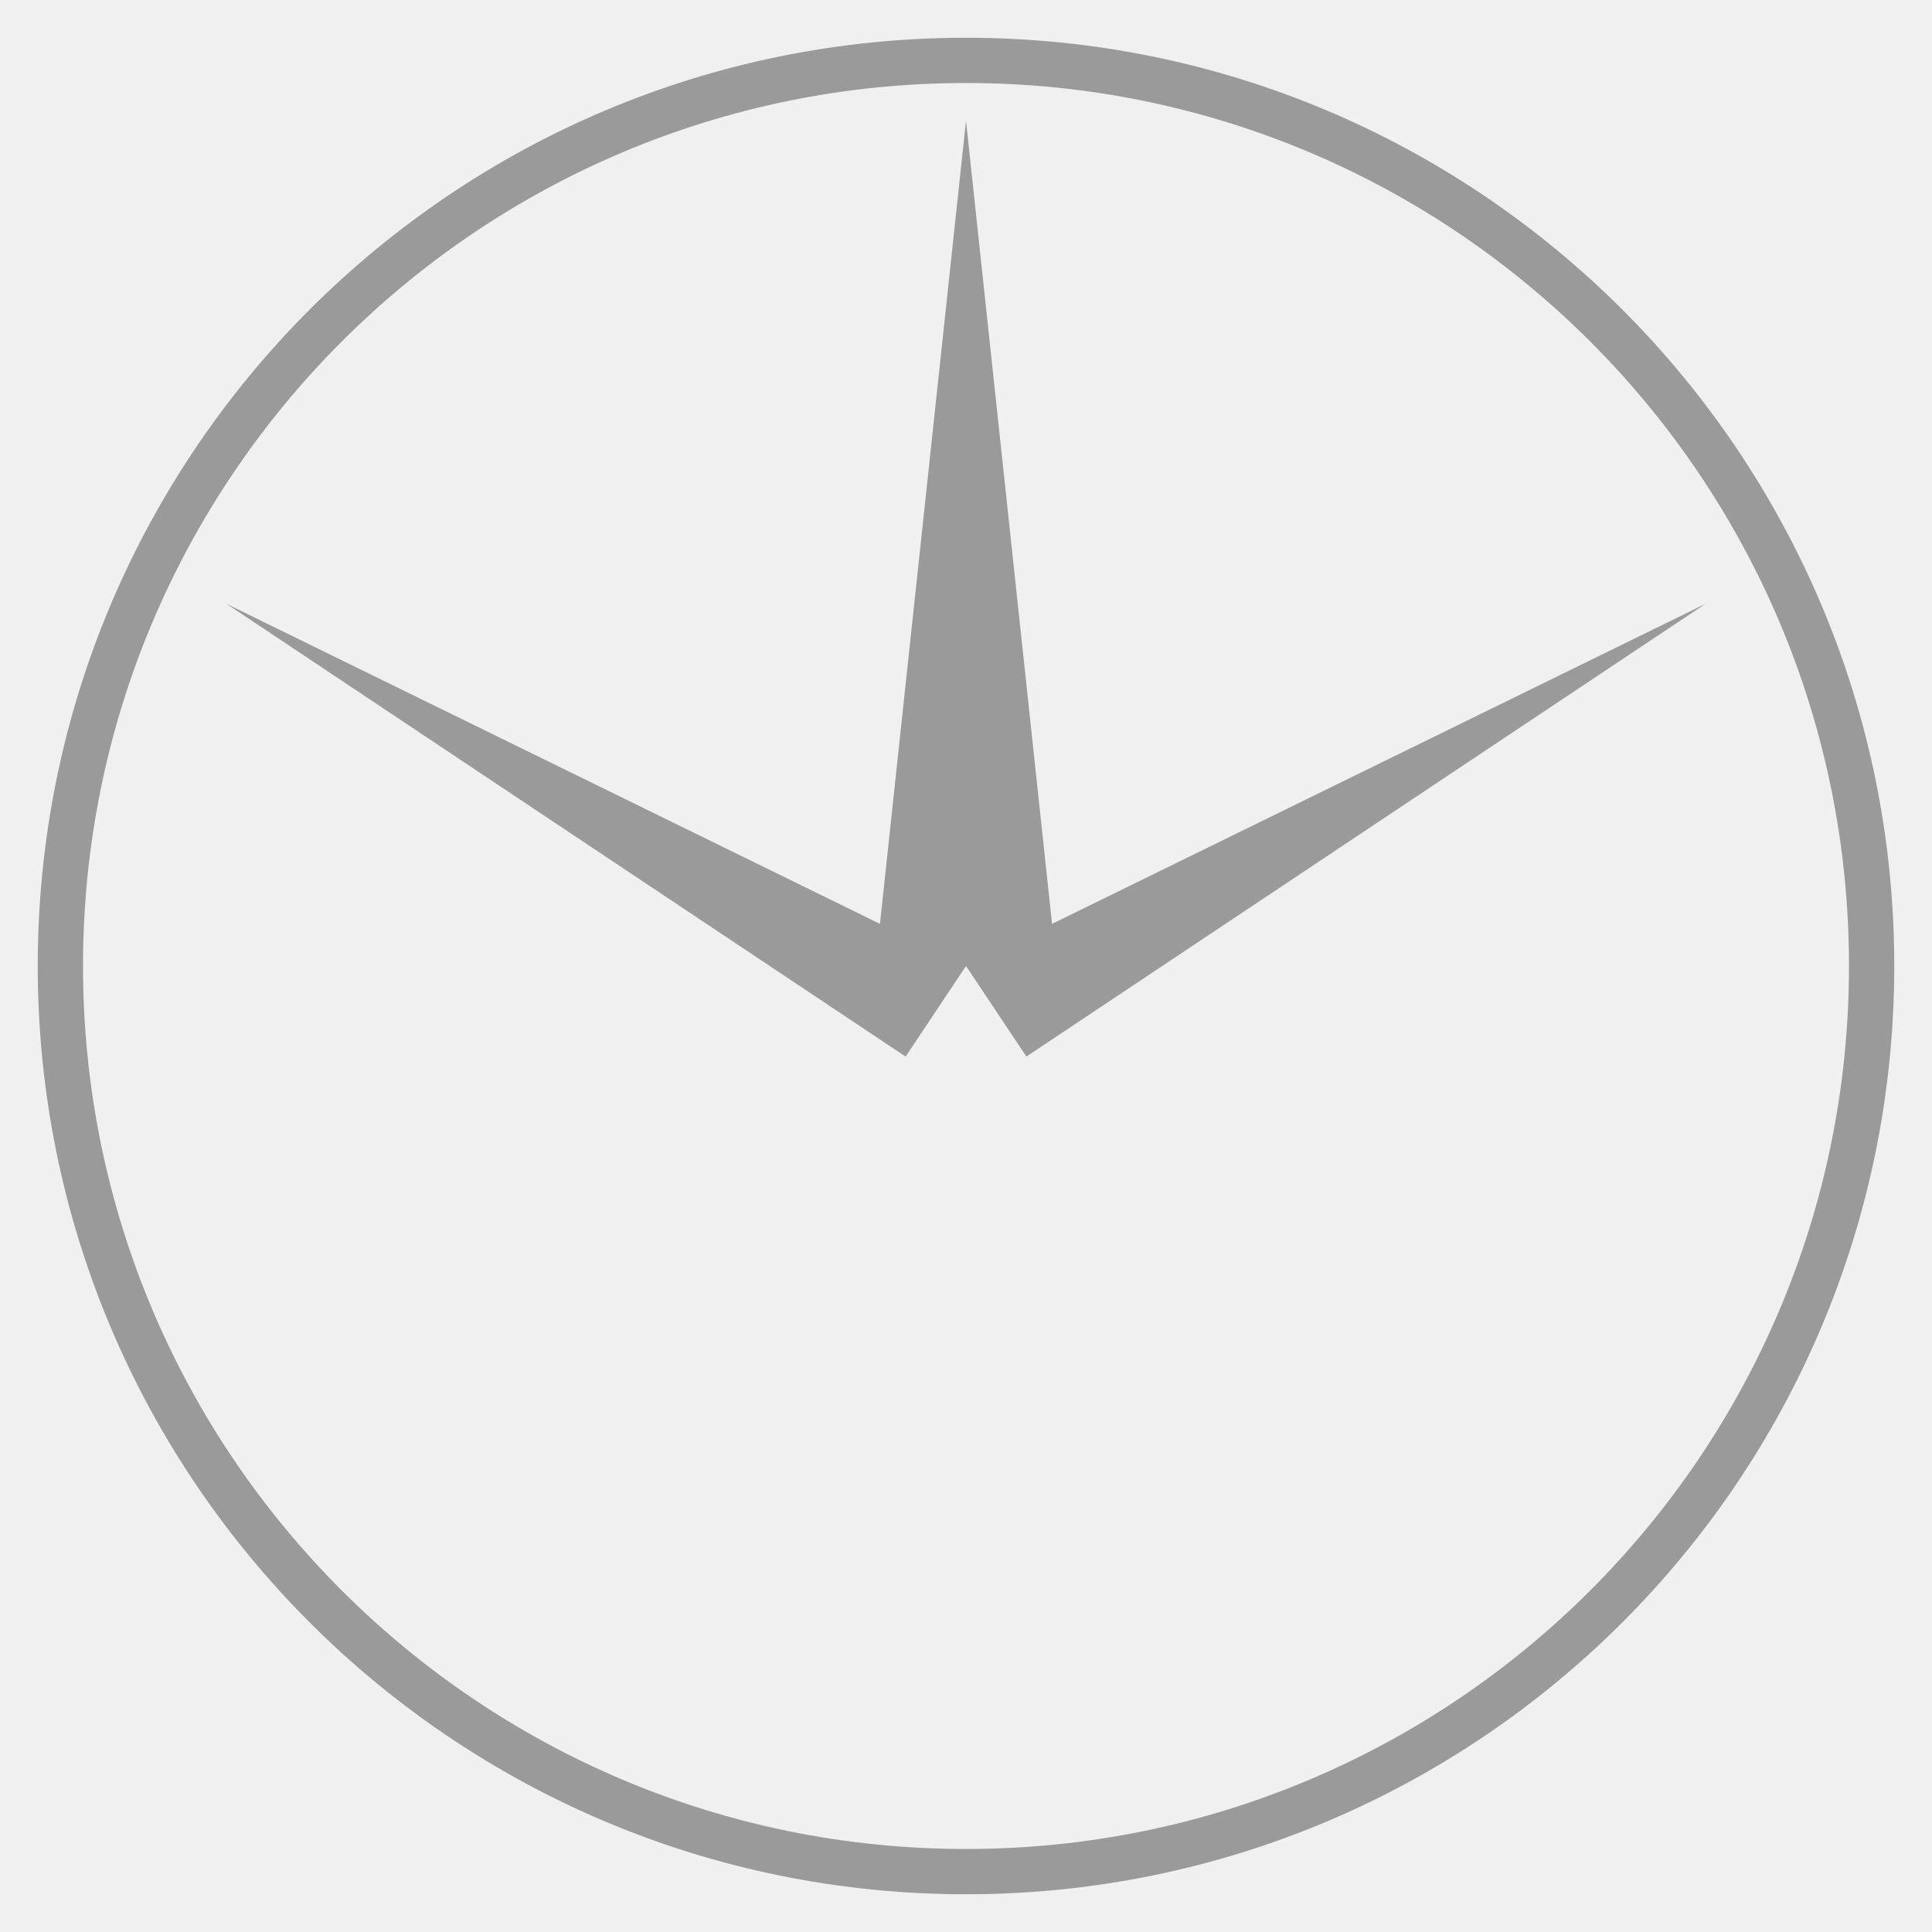
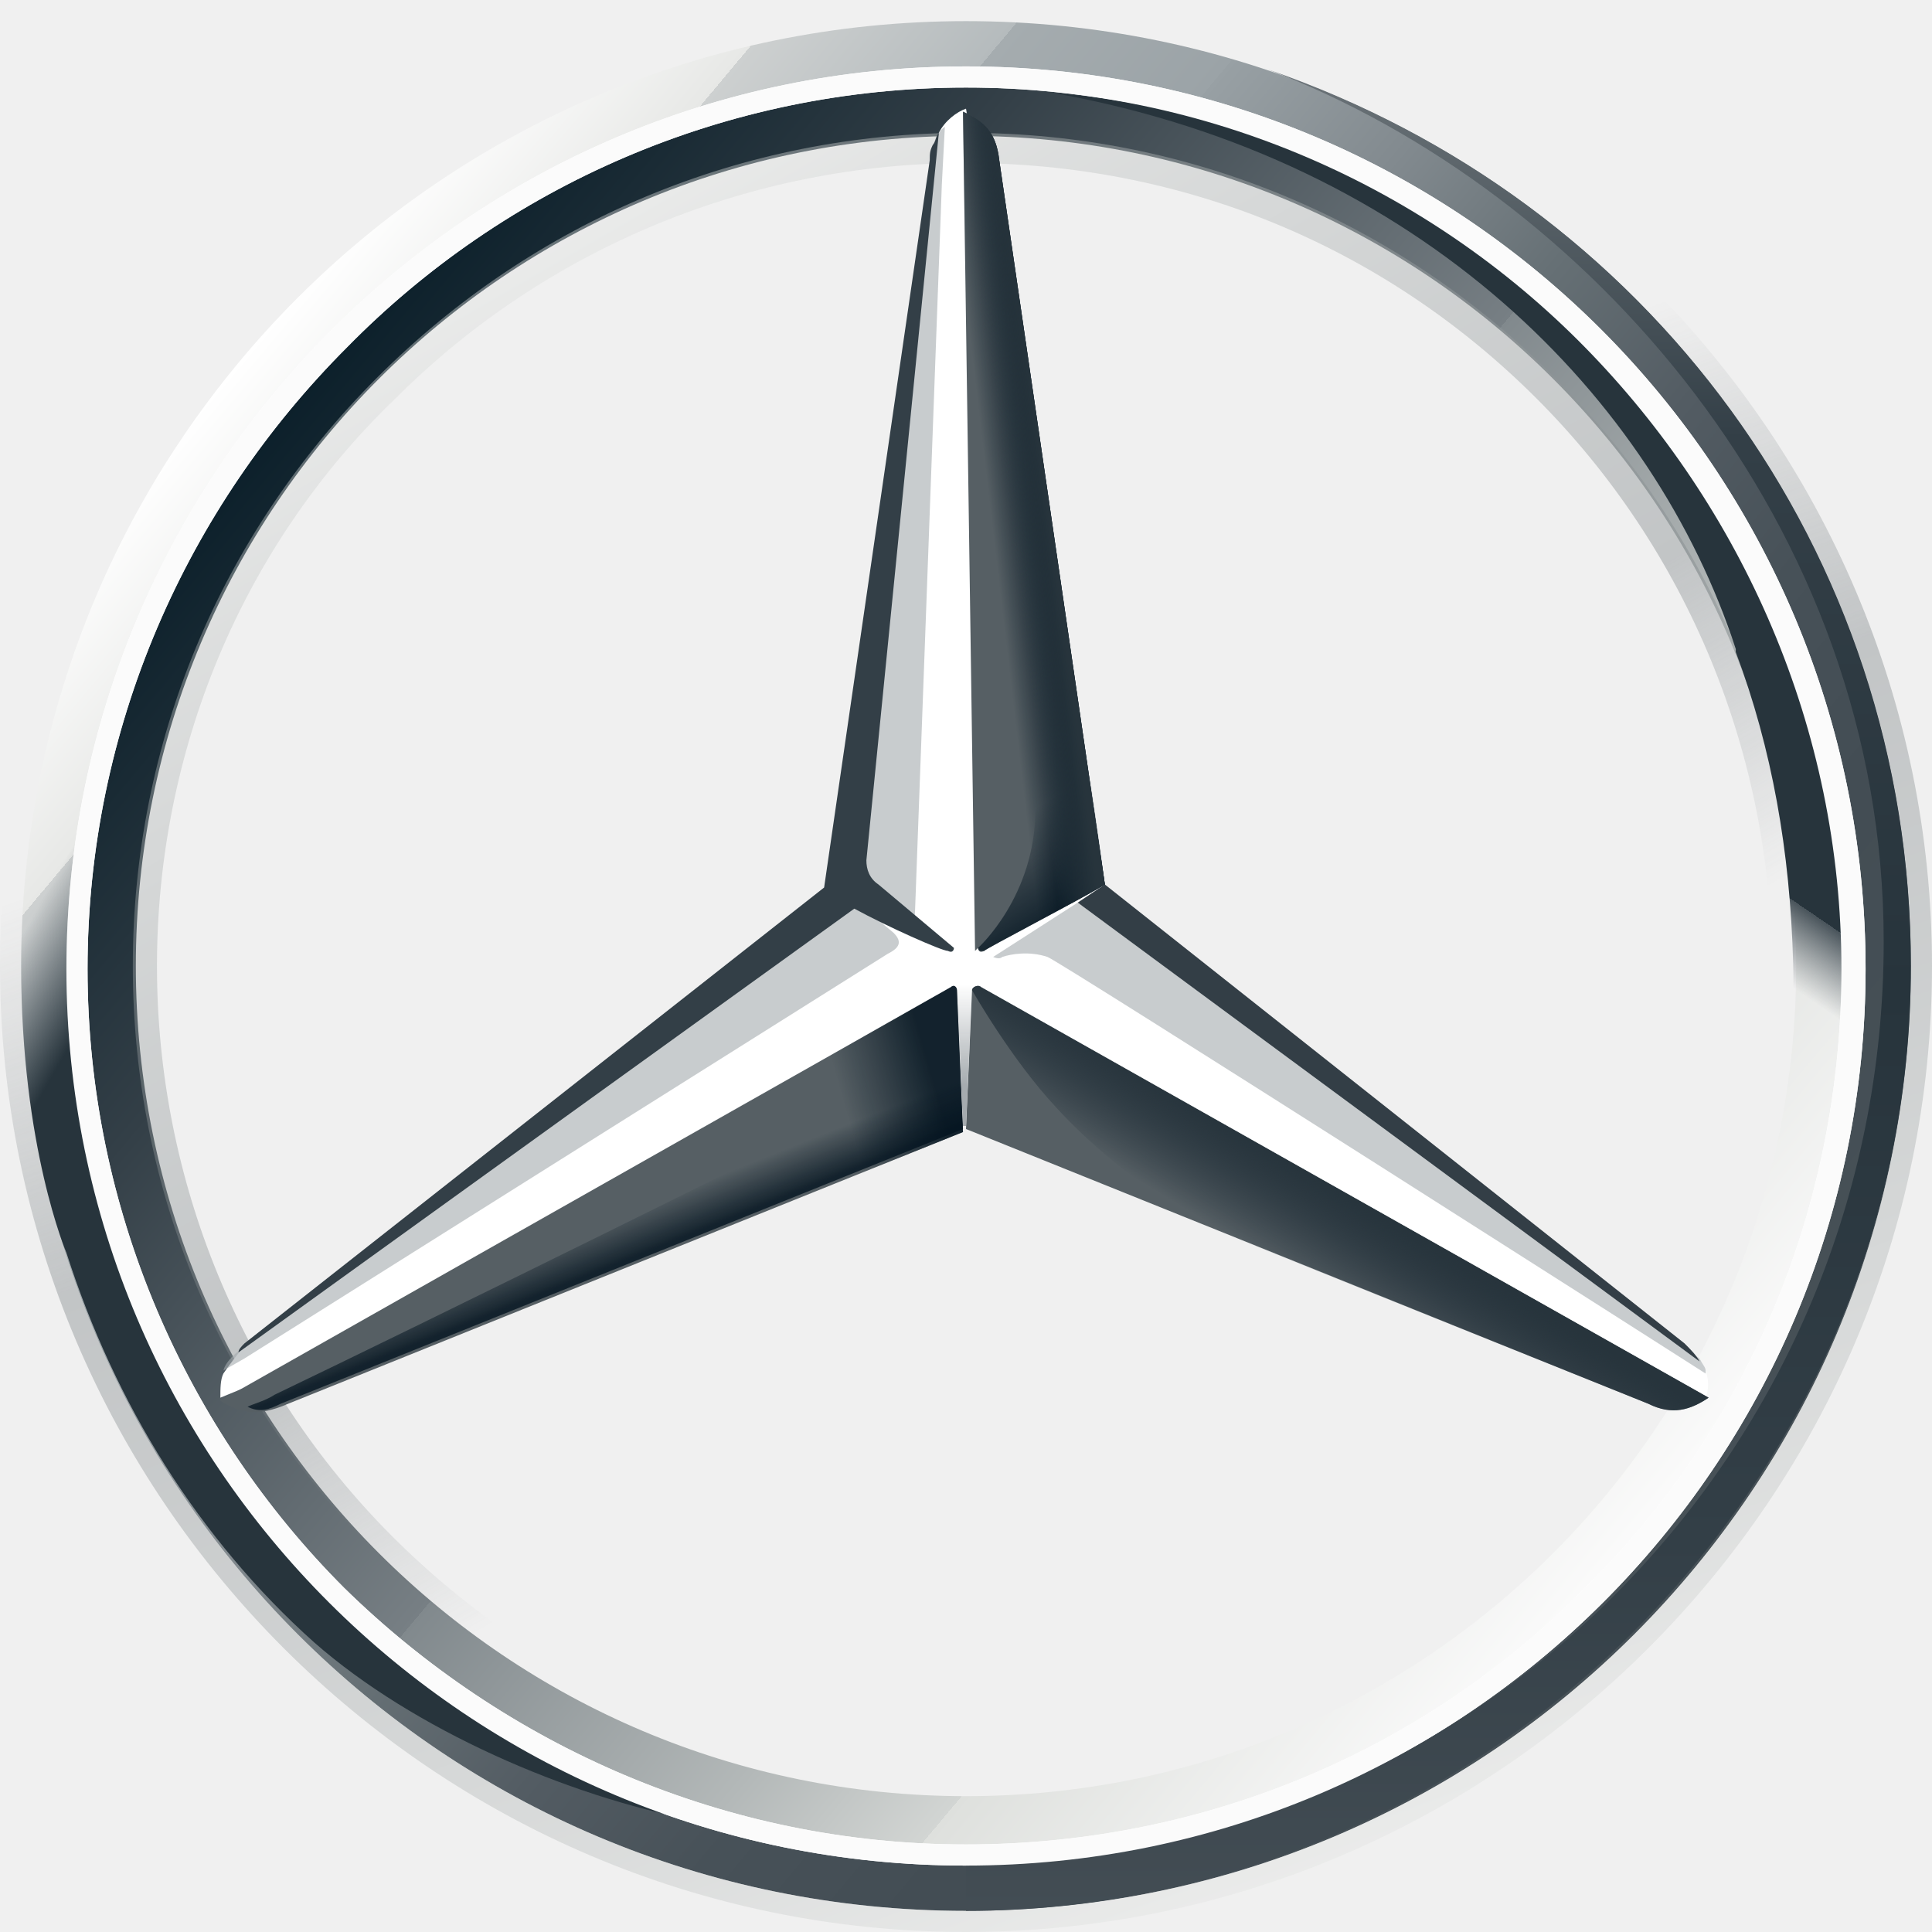
- <svg xmlns="http://www.w3.org/2000/svg" viewBox="0 0 256 256" fill="none">
-   <circle cx="128" cy="128" r="120" stroke="#9a9a9a" stroke-width="6" />
-   <path d="M128 16 L116 128 L140 128 Z" fill="#9a9a9a" />
-   <path d="M30 80 L128 128 L120 140 Z" fill="#9a9a9a" />
-   <path d="M226 80 L128 128 L136 140 Z" fill="#9a9a9a" />
+ <svg xmlns="http://www.w3.org/2000/svg" class="footer-brands-logo__star" viewBox="0 0 64 64">
+   <linearGradient id="a" gradientUnits="userSpaceOnUse" x1="114" y1="-142.9" x2="162" y2="-183.1" gradientTransform="matrix(1 0 0 -1 -106 -131)">
+     <stop offset="0" stop-color="#FFF" />
+     <stop offset=".1" stop-color="#E7E8E6" />
+     <stop offset=".1" stop-color="#CDD0D0" />
+     <stop offset=".2" stop-color="#B5BBBD" />
+     <stop offset=".2" stop-color="#A5ACAF" />
+     <stop offset=".3" stop-color="#9BA3A7" />
+     <stop offset=".3" stop-color="#98A0A4" />
+     <stop offset=".4" stop-color="#828A8F" />
+     <stop offset=".5" stop-color="#667075" />
+     <stop offset=".6" stop-color="#535C63" />
+     <stop offset=".7" stop-color="#475158" />
+     <stop offset=".8" stop-color="#434D54" />
+     <stop offset="1" stop-color="#475157" />
+   </linearGradient>
+   <path fill="url(#a)" d="M63.3 32c0 17.3-14 31.3-31.3 31.3S.7 49.3.7 32 14.7.7 32 .7s31.3 14 31.3 31.3zM32 2.6C15.7 2.6 2.6 15.7 2.6 32S15.8 61.4 32 61.4c16.3 0 29.4-13.2 29.4-29.4C61.4 15.7 48.3 2.6 32 2.6z" />
+   <linearGradient id="b" gradientUnits="userSpaceOnUse" x1="115.47" y1="-144.06" x2="160.47" y2="-181.86" gradientTransform="matrix(1 0 0 -1 -106 -131)">
+     <stop offset="0" stop-color="#0B1F2A" />
+     <stop offset=".2" stop-color="#333F47" />
+     <stop offset=".5" stop-color="#777F84" />
+     <stop offset=".5" stop-color="#81898D" />
+     <stop offset=".7" stop-color="#B3B8B8" />
+     <stop offset=".8" stop-color="#D2D5D3" />
+     <stop offset=".8" stop-color="#DEE0DD" />
+     <stop offset="1" stop-color="#FBFBFB" />
+   </linearGradient>
+   <path fill="url(#b)" d="M32 2.6C15.7 2.6 2.6 15.7 2.6 32S15.8 61.4 32 61.4c16.3 0 29.4-13.2 29.4-29.4C61.4 15.7 48.3 2.6 32 2.6zm0 56.9C16.8 59.5 4.5 47.2 4.5 32S16.8 4.5 32 4.5 59.5 16.8 59.5 32 47.2 59.5 32 59.5z" />
+   <linearGradient id="c" gradientUnits="userSpaceOnUse" x1="1933.73" y1="-176.94" x2="1955.63" y2="-237.14" gradientTransform="matrix(-1 0 0 1 1976.672 239.007)">
+     <stop offset="0" stop-color="#E1E3E1" />
+     <stop offset=".1" stop-color="#C1C5C4" />
+     <stop offset=".3" stop-color="#9BA1A2" />
+     <stop offset=".5" stop-color="#7D8487" />
+     <stop offset=".7" stop-color="#687074" stop-opacity="0" />
+     <stop offset=".8" stop-color="#5b6469" stop-opacity="0" />
+     <stop offset="1" stop-color="#576065" stop-opacity="0" />
+   </linearGradient>
+   <path opacity=".4" fill="url(#c)" d="M32 63.3c17.3 0 31.3-14 31.3-31.3S49.3.7 32 .7.7 14.7.7 32s14 31.3 31.3 31.3zM32 0c17.6 0 32 14.4 32 32S49.6 64 32 64 0 49.6 0 32 14.4 0 32 0z" />
+   <path fill="#FFF" d="M2.2 32.1C2.2 15.7 15.5 2.2 32 2.2s29.8 13.4 29.8 29.9c0 16.4-13.3 29.7-29.8 29.7S2.2 48.5 2.2 32.1zm9.3-20.6c-5.3 5.3-8.6 12.6-8.6 20.6 0 8 3.3 15.3 8.5 20.5 5.3 5.2 12.6 8.5 20.6 8.5 8 0 15.3-3.2 20.5-8.5 5.3-5.2 8.5-12.5 8.5-20.5s-3.3-15.3-8.5-20.6C47.3 6.2 40 2.9 32 2.9s-15.3 3.3-20.5 8.6z" />
+   <linearGradient id="d" gradientUnits="userSpaceOnUse" x1="124.2" y1="-139.1" x2="151.8" y2="-186.9" gradientTransform="matrix(1 0 0 -1 -106 -131)">
+     <stop offset="0" stop-color="#E1E3E1" />
+     <stop offset=".1" stop-color="#C1C5C4" />
+     <stop offset=".3" stop-color="#9BA1A2" />
+     <stop offset=".5" stop-color="#7D8487" />
+     <stop offset=".7" stop-color="#687074" stop-opacity="0" />
+     <stop offset=".8" stop-color="#5b6469" stop-opacity="0" />
+     <stop offset="1" stop-color="#576065" stop-opacity="0" />
+   </linearGradient>
+   <path opacity=".4" fill="url(#d)" d="M32 59.6c-7.4 0-14.3-2.9-19.5-8.1S4.4 39.4 4.4 32s2.9-14.3 8.1-19.5S24.6 4.4 32 4.4s14.3 2.9 19.5 8.1 8.1 12.1 8.1 19.5-2.9 14.3-8.1 19.5-12.1 8.1-19.5 8.1zm0-.8c7.1 0 13.9-2.8 18.9-7.8 5.1-5.1 7.8-11.8 7.8-18.9s-2.8-13.9-7.8-18.9C45.8 8.1 39.1 5.4 32 5.4c-7.1 0-13.9 2.8-18.9 7.8C8 18.1 5.2 24.9 5.2 32c0 7.1 2.8 13.9 7.8 18.9 5.1 5.1 11.9 7.9 19 7.9z" />
+   <path fill="#FFF" d="M56.3 45c-.5-.4-19.8-15.7-19.8-15.7L32 3.6c-.3.1-.7.4-.9.8l-3.2 25L8 44.7s-.4.5-.6.8c-.1.2-.1.5-.1.8l24.6-10.1 24.6 10.1c.2-.5 0-1-.2-1.3z" />
+   <path fill="#565F64" d="M32.2 32.8l-.2 4.6 22.6 9.1c.8.4 1.4.2 2-.2L32.5 32.7c-.1-.1-.3 0-.3.1z" />
+   <linearGradient id="e" gradientUnits="userSpaceOnUse" x1="150.49" y1="-170.39" x2="148.79" y2="-173.19" gradientTransform="matrix(1 0 0 -1 -106 -131)">
+     <stop offset="0" stop-color="#27343C" />
+     <stop offset="1" stop-color="#00111e" stop-opacity="0" />
+   </linearGradient>
+   <path fill="url(#e)" d="M32.2 32.8s1.3 2.3 2.8 3.9c2.1 2.3 4.9 3.9 4.9 3.9l14.7 5.9c.8.4 1.4.2 2-.2L32.5 32.7c-.1-.1-.3 0-.3.1z" />
+   <path fill="#A4AAAE" fill-opacity=".6" d="M56.5 45.4c0-.1-.1-.2-.2-.4L35.7 29.9l-2.8 1.8s.2.1.3 0c.3-.1.9-.2 1.5 0 .5.2 21.8 13.8 21.8 13.8v-.1z" />
+   <path fill="#333E46" d="M55.8 44.5L36.6 29.3l-.9.6 20.6 15.2c-.1-.2-.3-.4-.5-.6z" />
+   <path fill="#565F64" d="M32.5 31.3l-.1.1s0 .2.2.1c.1-.1 3-1.6 4-2.2l-3.5-24c-.1-.9-.5-1.3-1.2-1.6l.4 27.8.2-.2z" />
+   <path fill="#A4AAAE" fill-opacity=".6" d="M30.8 5.3v1.3l-2.2 22.1c0 .3.1.6.4.8l1.3 1 .9-24.4.1-1.9c-.3.2-.4.6-.5 1.1zM29.6 30.9l-1.2-1L8.1 44.6s-.6.4-.7.8l.7-.4 21.3-13.4c.4-.2.5-.4.2-.7z" />
+   <path fill="#565F64" d="M31.7 32.8c0-.1-.1-.2-.2-.1L7.3 46.4c.6.4 1.2.5 2 .2l22.6-9.1-.2-4.7z" />
+   <linearGradient id="f" gradientUnits="userSpaceOnUse" x1="145.58" y1="-160.11" x2="142.78" y2="-155.61" gradientTransform="matrix(1 0 0 -1 -106 -131)">
+     <stop offset=".1" stop-color="#02131F" />
+     <stop offset=".9" stop-color="#02131f" stop-opacity="0" />
+   </linearGradient>
+   <path fill="url(#f)" d="M32.4 31.4l.1-.1-.1.1s0 .1.1.1h.1c.1-.1 3-1.6 4-2.2l-.4-2.9-3.1-21.1c0-.4-.1-.7-.3-.9 0 0 1.5 20.2 1.5 22.4 0 2.9-1.9 4.6-1.9 4.6z" />
+   <linearGradient id="g" gradientUnits="userSpaceOnUse" x1="137.98" y1="-167.34" x2="133.78" y2="-168.54" gradientTransform="matrix(1 0 0 -1 -106 -131)">
+     <stop offset=".2" stop-color="#02131F" />
+     <stop offset=".9" stop-color="#02131f" stop-opacity="0" />
+   </linearGradient>
+   <path fill="url(#g)" fill-opacity=".8" d="M31.7 32.8c0-.1-.1-.2-.2-.1L7.3 46.4c.6.4 1.2.5 2 .2l22.6-9.1-.2-4.7z" />
+   <linearGradient id="h" gradientUnits="userSpaceOnUse" x1="126.79" y1="-172.9" x2="126.19" y2="-171.4" gradientTransform="matrix(1 0 0 -1 -106 -131)">
+     <stop offset="0" stop-color="#02131F" />
+     <stop offset=".1" stop-color="#02131F" />
+     <stop offset="1" stop-color="#02131f" stop-opacity="0" />
+   </linearGradient>
+   <path opacity=".8" fill="url(#h)" d="M9.3 46.5l22.6-9.1-.2-4.4c-.4 1.2-1.1 2.5-3 3.5-1.4.8-14.8 7.4-19.6 9.7-.3.2-.7.3-.9.4.4.2.7.1 1.1-.1z" />
+   <linearGradient id="i" gradientUnits="userSpaceOnUse" x1="141.6" y1="-148.21" x2="138.2" y2="-148.61" gradientTransform="matrix(1 0 0 -1 -106 -131)">
+     <stop offset=".3" stop-color="#02131F" />
+     <stop offset=".3" stop-color="#02131F" />
+     <stop offset=".8" stop-color="#02131f" stop-opacity="0" />
+   </linearGradient>
+   <path fill="url(#i)" d="M32.5 31.3l-.1.1s0 .2.2.1c.1-.1 3-1.6 4-2.2l-3.5-24c-.1-.9-.5-1.3-1.2-1.6l.4 27.8.2-.2z" />
+   <linearGradient id="j" gradientUnits="userSpaceOnUse" x1="141.71" y1="-148.16" x2="139.41" y2="-148.46" gradientTransform="matrix(1 0 0 -1 -106 -131)">
+     <stop offset=".4" stop-color="#27343C" />
+     <stop offset="1" stop-color="#3b474e" stop-opacity="0" />
+   </linearGradient>
+   <path fill="url(#j)" d="M32.5 31.3l-.1.1s0 .2.2.1c.1-.1 3-1.6 4-2.2l-3.5-24c-.1-.9-.5-1.3-1.2-1.6l.4 27.8.2-.2z" />
+   <linearGradient id="k" gradientUnits="userSpaceOnUse" x1="105.64" y1="-163.83" x2="133.54" y2="-179.93" gradientTransform="matrix(1 0 0 -1 -106 -131)">
+     <stop offset="0" stop-color="#24303a" stop-opacity="0" />
+     <stop offset="0" stop-color="#25323b" stop-opacity="0" />
+     <stop offset=".1" stop-color="#27343C" />
+   </linearGradient>
+   <path fill="url(#k)" d="M5.1 44.4C4.4 42.8.4 35 4.8 20H3.1c-.9 3-1.6 4.8-2 7.5 0 0-.2 1-.3 2.1C.7 30.7.7 31.3.7 32c0 6 1.5 9.5 1.5 9.5 1.6 5 4.4 9.5 8.2 12.9 3.3 2.9 8.4 5.1 12.6 5.9-.7-.1-12.7-5.2-17.9-15.9z" />
+   <linearGradient id="l" gradientUnits="userSpaceOnUse" x1="137.95" y1="-168.4" x2="137.95" y2="-163.6" gradientTransform="matrix(1 0 0 -1 -106 -131)">
+     <stop offset=".3" stop-color="#A5ABAF" />
+     <stop offset="1" stop-color="#a5abaf" stop-opacity="0" />
+   </linearGradient>
+   <path fill="url(#l)" d="M32.4 32.6h-.9c.1 0 .2 0 .2.1l.2 4.6h.1l.2-4.6c0-.1.1-.2.2-.1z" />
+   <linearGradient id="m" gradientUnits="userSpaceOnUse" x1="153.65" y1="-133.3" x2="153.65" y2="-194.3" gradientTransform="matrix(1 0 0 -1 -106 -131)">
+     <stop offset="0" stop-color="#DEE0DD" />
+     <stop offset="0" stop-color="#C5C9C7" />
+     <stop offset="0" stop-color="#9EA4A5" />
+     <stop offset="0" stop-color="#82898C" />
+     <stop offset="0" stop-color="#71797D" />
+     <stop offset="0" stop-color="#6B7378" />
+     <stop offset=".2" stop-color="#333F47" />
+     <stop offset=".5" stop-color="#27343C" />
+     <stop offset=".8" stop-color="#333F47" />
+     <stop offset="1" stop-color="#434D54" />
+   </linearGradient>
+   <path fill="url(#m)" d="M42 2.3c10.5 4 20.4 15 20.4 28.9C62.4 48 49 61.7 32 61.7v1.6c17 0 31.3-14 31.3-31.3 0-13.8-8.8-25.4-21.3-29.7z" />
+   <linearGradient id="n" gradientUnits="userSpaceOnUse" x1="138" y1="-131.7" x2="138.3" y2="-131.7" gradientTransform="matrix(1 0 0 -1 -106 -131)">
+     <stop offset="0" stop-color="#DEE0DD" />
+     <stop offset="0" stop-color="#C5C9C7" />
+     <stop offset="0" stop-color="#9EA4A5" />
+     <stop offset="0" stop-color="#82898C" />
+     <stop offset="0" stop-color="#71797D" />
+     <stop offset="0" stop-color="#6B7378" />
+     <stop offset=".2" stop-color="#333F47" />
+     <stop offset=".5" stop-color="#27343C" />
+     <stop offset=".8" stop-color="#333F47" />
+     <stop offset="1" stop-color="#434D54" />
+   </linearGradient>
+   <path fill="url(#n)" d="M32.3.7H32h.3z" />
+   <linearGradient id="o" gradientUnits="userSpaceOnUse" x1="163.29" y1="-139.09" x2="149.79" y2="-158.89" gradientTransform="matrix(1 0 0 -1 -106 -131)">
+     <stop offset=".7" stop-color="#27343C" />
+     <stop offset=".7" stop-color="#2B373F" />
+     <stop offset=".7" stop-color="#36424A" />
+     <stop offset=".7" stop-color="#49545B" />
+     <stop offset=".8" stop-color="#646d73" stop-opacity="0" />
+     <stop offset=".8" stop-color="#868d92" stop-opacity="0" />
+     <stop offset=".8" stop-color="#b0b5b8" stop-opacity="0" />
+     <stop offset=".8" stop-color="#e1e3e4" stop-opacity="0" />
+     <stop offset=".8" stop-color="#fff" stop-opacity="0" />
+   </linearGradient>
+   <path fill="url(#o)" d="M58.8 20.2C51.8 4.1 36 3.2 35.1 3.1H35c12.1 2.2 19.8 10.1 22.5 18.4v.1c1.2 3.2 1.8 6.6 1.9 10.3.1 3.5-.7 7.4-2.2 11-.1.5-.2 1.1-.3 1.1h1.6c4.8-9 2.7-18.1.3-23.8z" />
+   <path fill="#FBFBFB" d="M2.2 32.1C2.2 15.7 15.5 2.2 32 2.2s29.8 13.4 29.8 29.9c0 16.4-13.3 29.7-29.8 29.7S2.2 48.5 2.2 32.1zm9.3-20.6c-5.3 5.3-8.6 12.6-8.6 20.6 0 8 3.3 15.3 8.5 20.5 5.3 5.2 12.6 8.5 20.6 8.5 8 0 15.3-3.2 20.5-8.5 5.3-5.2 8.5-12.5 8.5-20.5s-3.3-15.3-8.5-20.6C47.3 6.2 40 2.9 32 2.9s-15.3 3.3-20.5 8.6z" />
+   <path fill="#333F47" d="M7.9 44.8l20.4-14.7c1.1.6 2.9 1.4 3.1 1.4.2.1.2-.1.2-.1l-2.5-2.1c-.3-.2-.4-.5-.4-.8l2.4-24.1c-.1.1-.1.3-.2.4-.1.2-.1.3-.1.5l-3.5 24.1L8.1 44.5c-.1.1-.2.2-.2.3z" />
</svg>
